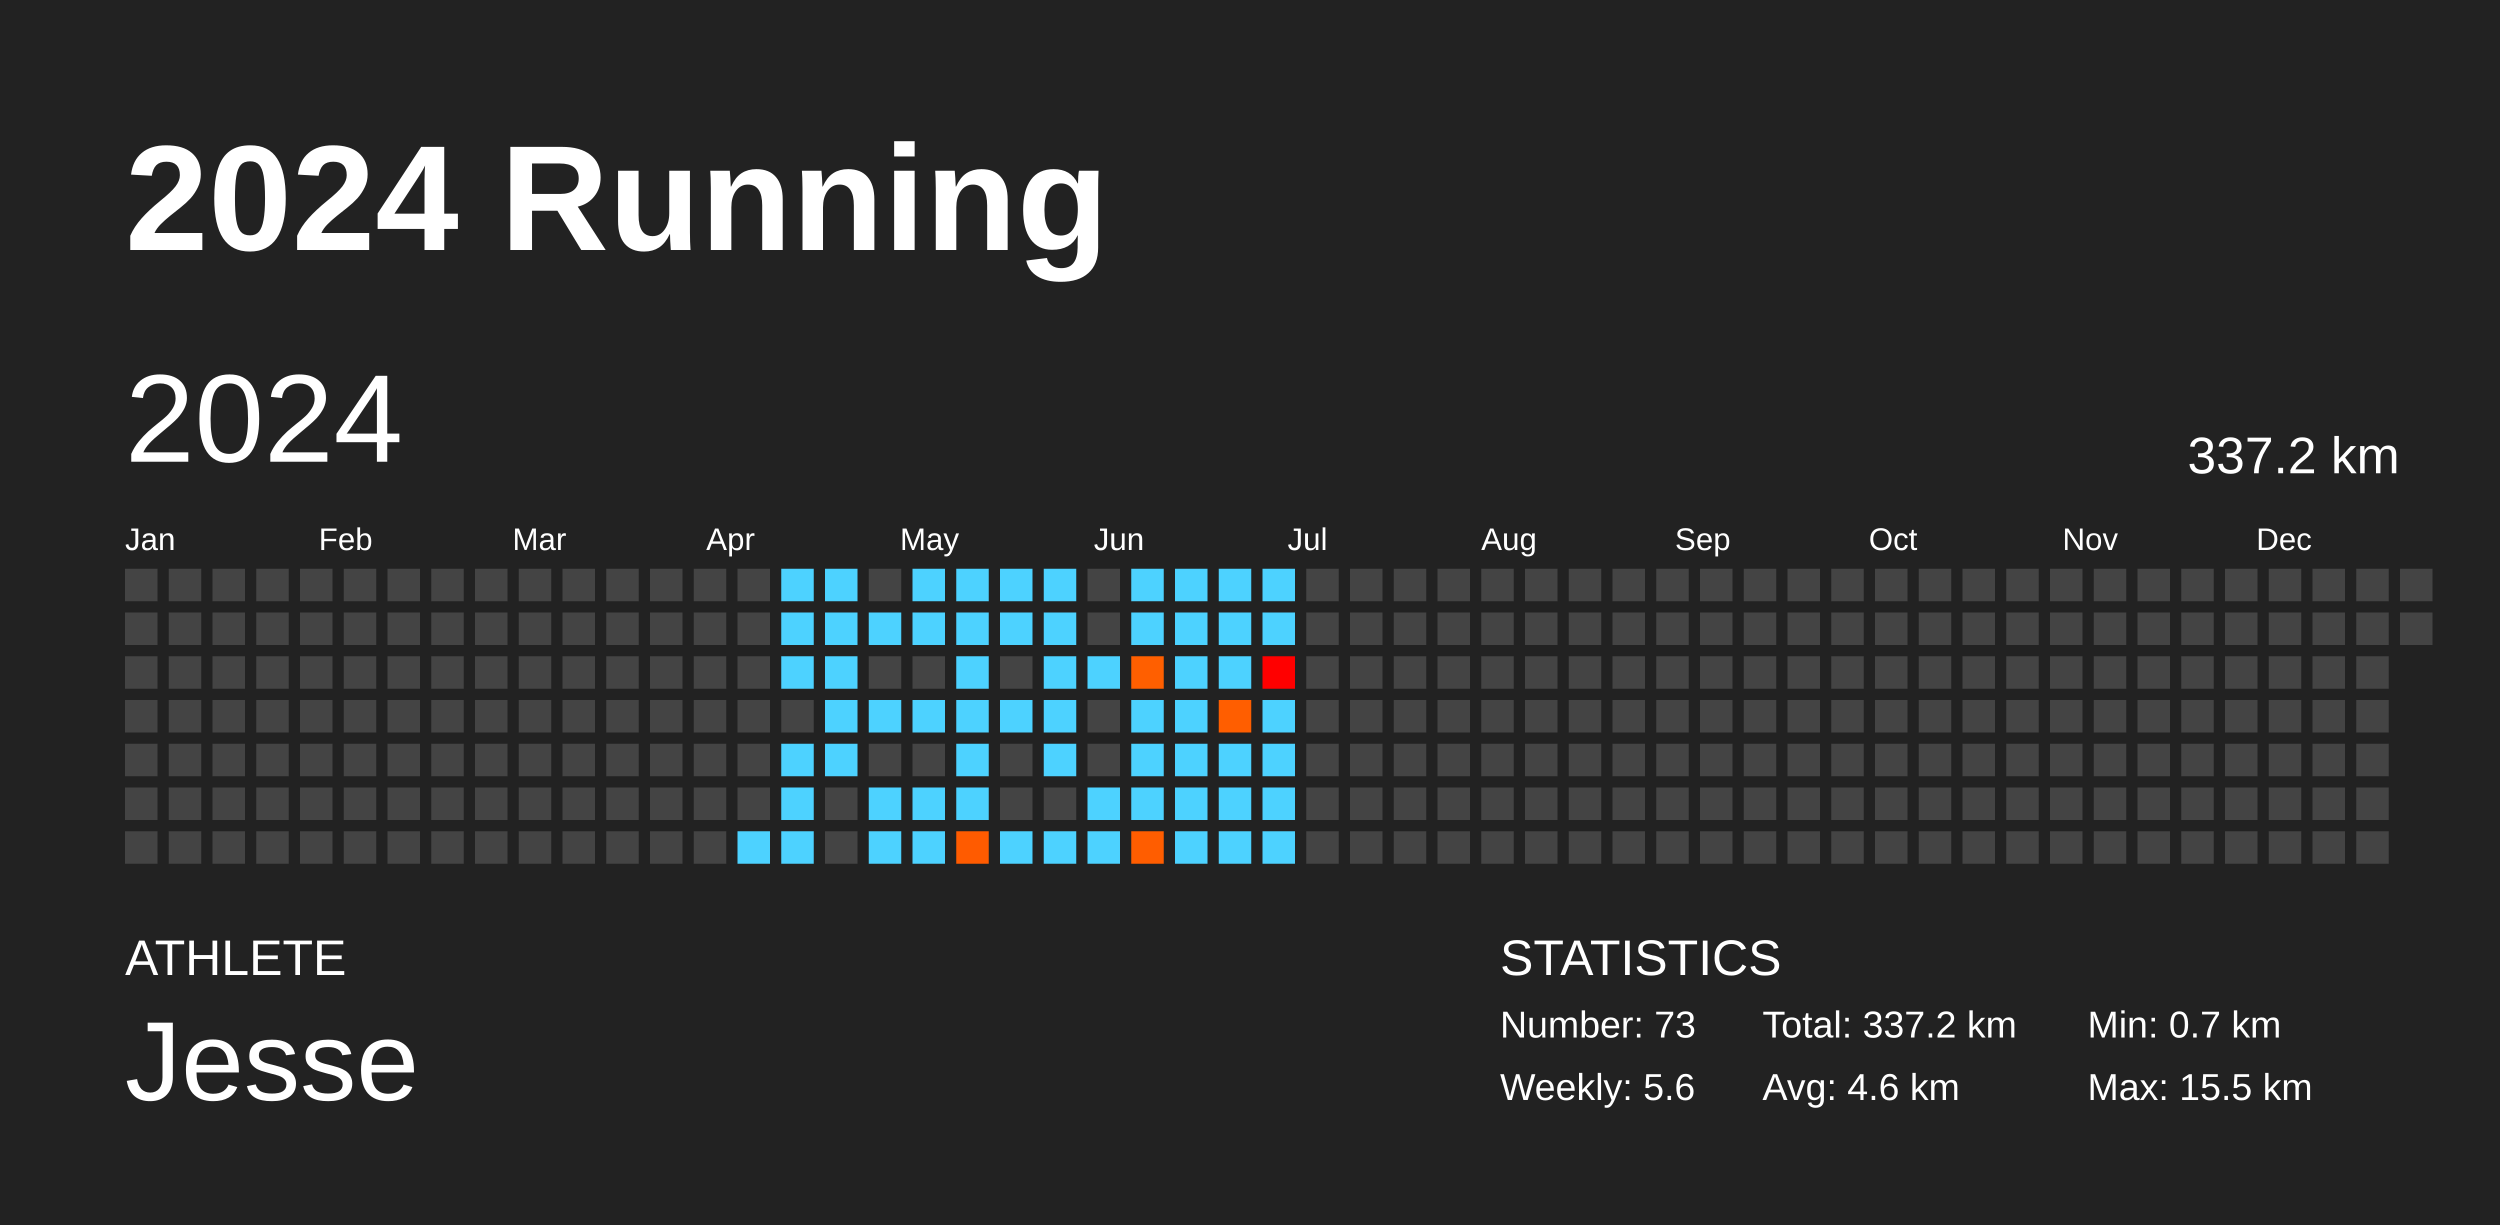
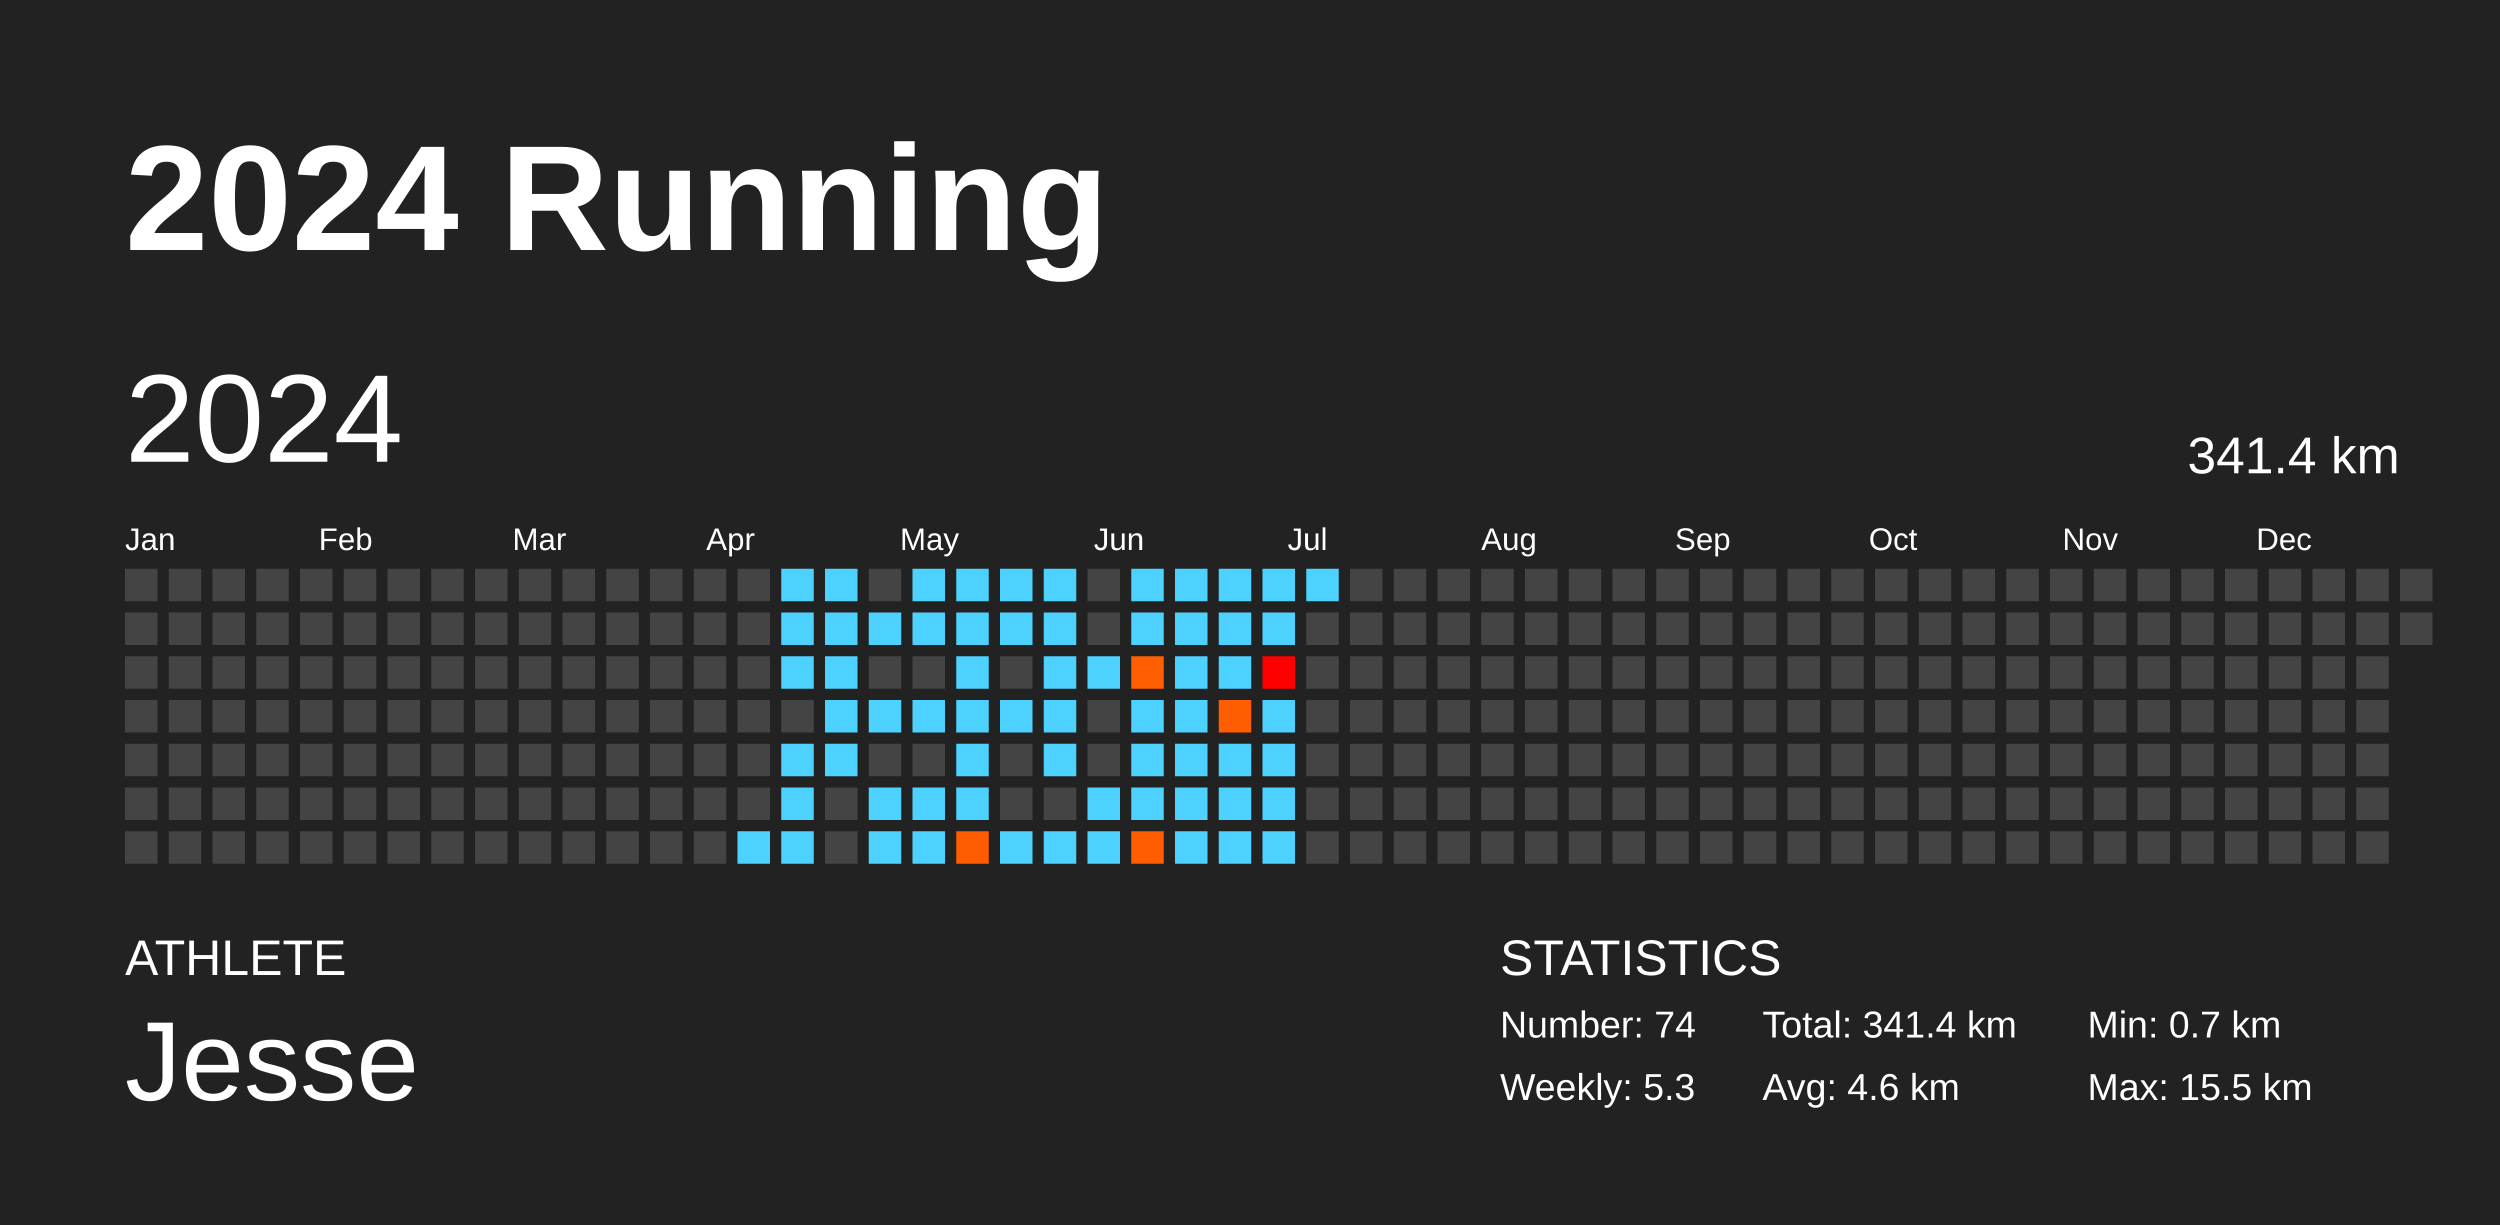
<svg xmlns="http://www.w3.org/2000/svg" baseProfile="full" height="98mm" version="1.1" viewBox="0,0,200,98" width="200mm">
  <defs />
  <rect fill="#222222" height="98" width="200" x="0" y="0" />
  <text fill="#FFFFFF" style="font-size:12px; font-family:Arial; font-weight:bold;" x="10" y="20">2024 Running</text>
  <text fill="#FFFFFF" style="font-size:4px; font-family:Arial" x="10" y="78">ATHLETE</text>
  <text fill="#FFFFFF" style="font-size:9px; font-family:Arial" x="10" y="88">Jesse</text>
  <text fill="#FFFFFF" style="font-size:4px; font-family:Arial" x="120" y="78">STATISTICS</text>
-   <text fill="#FFFFFF" style="font-size:3px; font-family:Arial" x="120" y="83">Number: 73</text>
-   <text fill="#FFFFFF" style="font-size:3px; font-family:Arial" x="120" y="88">Weekly: 5.6</text>
-   <text fill="#FFFFFF" style="font-size:3px; font-family:Arial" x="141" y="83">Total: 337.2 km</text>
+   <text fill="#FFFFFF" style="font-size:3px; font-family:Arial" x="120" y="83">Number: 74</text>
+   <text fill="#FFFFFF" style="font-size:3px; font-family:Arial" x="120" y="88">Weekly: 5.3</text>
+   <text fill="#FFFFFF" style="font-size:3px; font-family:Arial" x="141" y="83">Total: 341.4 km</text>
  <text fill="#FFFFFF" style="font-size:3px; font-family:Arial" x="141" y="88">Avg: 4.6 km</text>
  <text fill="#FFFFFF" style="font-size:3px; font-family:Arial" x="167" y="83">Min: 0.7 km</text>
  <text fill="#FFFFFF" style="font-size:3px; font-family:Arial" x="167" y="88">Max: 15.5 km</text>
  <text dominant-baseline="hanging" fill="#FFFFFF" style="font-size:10.0px; font-family:Arial;" x="10" y="30">2024</text>
-   <text dominant-baseline="hanging" fill="#FFFFFF" style="font-size:4.125px; font-family:Arial;" x="175" y="35">337.2 km</text>
+   <text dominant-baseline="hanging" fill="#FFFFFF" style="font-size:4.125px; font-family:Arial;" x="175" y="35">341.4 km</text>
  <text fill="#FFFFFF" style="font-size:2.5px; font-family:Arial" x="10.0" y="44">Jan</text>
  <text fill="#FFFFFF" style="font-size:2.5px; font-family:Arial" x="25.5" y="44">Feb</text>
  <text fill="#FFFFFF" style="font-size:2.5px; font-family:Arial" x="41.0" y="44">Mar</text>
  <text fill="#FFFFFF" style="font-size:2.5px; font-family:Arial" x="56.5" y="44">Apr</text>
  <text fill="#FFFFFF" style="font-size:2.5px; font-family:Arial" x="72.0" y="44">May</text>
  <text fill="#FFFFFF" style="font-size:2.5px; font-family:Arial" x="87.5" y="44">Jun</text>
  <text fill="#FFFFFF" style="font-size:2.5px; font-family:Arial" x="103.0" y="44">Jul</text>
  <text fill="#FFFFFF" style="font-size:2.5px; font-family:Arial" x="118.5" y="44">Aug</text>
  <text fill="#FFFFFF" style="font-size:2.5px; font-family:Arial" x="134.0" y="44">Sep</text>
  <text fill="#FFFFFF" style="font-size:2.5px; font-family:Arial" x="149.5" y="44">Oct</text>
  <text fill="#FFFFFF" style="font-size:2.5px; font-family:Arial" x="165.0" y="44">Nov</text>
  <text fill="#FFFFFF" style="font-size:2.5px; font-family:Arial" x="180.5" y="44">Dec</text>
  <rect fill="#444444" height="2.6" width="2.6" x="10.0" y="45.5" />
  <rect fill="#444444" height="2.6" width="2.6" x="10.0" y="49.0" />
  <rect fill="#444444" height="2.6" width="2.6" x="10.0" y="52.5" />
  <rect fill="#444444" height="2.6" width="2.6" x="10.0" y="56.0" />
  <rect fill="#444444" height="2.6" width="2.6" x="10.0" y="59.5" />
  <rect fill="#444444" height="2.6" width="2.6" x="10.0" y="63.0" />
  <rect fill="#444444" height="2.6" width="2.6" x="10.0" y="66.5" />
  <rect fill="#444444" height="2.6" width="2.6" x="13.5" y="45.5" />
  <rect fill="#444444" height="2.6" width="2.6" x="13.5" y="49.0" />
  <rect fill="#444444" height="2.6" width="2.6" x="13.5" y="52.5" />
  <rect fill="#444444" height="2.6" width="2.6" x="13.5" y="56.0" />
  <rect fill="#444444" height="2.6" width="2.6" x="13.5" y="59.5" />
  <rect fill="#444444" height="2.6" width="2.6" x="13.5" y="63.0" />
  <rect fill="#444444" height="2.6" width="2.6" x="13.5" y="66.5" />
  <rect fill="#444444" height="2.6" width="2.6" x="17.0" y="45.5" />
  <rect fill="#444444" height="2.6" width="2.6" x="17.0" y="49.0" />
  <rect fill="#444444" height="2.6" width="2.6" x="17.0" y="52.5" />
  <rect fill="#444444" height="2.6" width="2.6" x="17.0" y="56.0" />
  <rect fill="#444444" height="2.6" width="2.6" x="17.0" y="59.5" />
  <rect fill="#444444" height="2.6" width="2.6" x="17.0" y="63.0" />
  <rect fill="#444444" height="2.6" width="2.6" x="17.0" y="66.5" />
  <rect fill="#444444" height="2.6" width="2.6" x="20.5" y="45.5" />
  <rect fill="#444444" height="2.6" width="2.6" x="20.5" y="49.0" />
  <rect fill="#444444" height="2.6" width="2.6" x="20.5" y="52.5" />
  <rect fill="#444444" height="2.6" width="2.6" x="20.5" y="56.0" />
  <rect fill="#444444" height="2.6" width="2.6" x="20.5" y="59.5" />
  <rect fill="#444444" height="2.6" width="2.6" x="20.5" y="63.0" />
  <rect fill="#444444" height="2.6" width="2.6" x="20.5" y="66.5" />
  <rect fill="#444444" height="2.6" width="2.6" x="24.0" y="45.5" />
  <rect fill="#444444" height="2.6" width="2.6" x="24.0" y="49.0" />
  <rect fill="#444444" height="2.6" width="2.6" x="24.0" y="52.5" />
  <rect fill="#444444" height="2.6" width="2.6" x="24.0" y="56.0" />
  <rect fill="#444444" height="2.6" width="2.6" x="24.0" y="59.5" />
  <rect fill="#444444" height="2.6" width="2.6" x="24.0" y="63.0" />
  <rect fill="#444444" height="2.6" width="2.6" x="24.0" y="66.5" />
  <rect fill="#444444" height="2.6" width="2.6" x="27.5" y="45.5" />
  <rect fill="#444444" height="2.6" width="2.6" x="27.5" y="49.0" />
  <rect fill="#444444" height="2.6" width="2.6" x="27.5" y="52.5" />
  <rect fill="#444444" height="2.6" width="2.6" x="27.5" y="56.0" />
  <rect fill="#444444" height="2.6" width="2.6" x="27.5" y="59.5" />
  <rect fill="#444444" height="2.6" width="2.6" x="27.5" y="63.0" />
  <rect fill="#444444" height="2.6" width="2.6" x="27.5" y="66.5" />
  <rect fill="#444444" height="2.6" width="2.6" x="31.0" y="45.5" />
  <rect fill="#444444" height="2.6" width="2.6" x="31.0" y="49.0" />
  <rect fill="#444444" height="2.6" width="2.6" x="31.0" y="52.5" />
  <rect fill="#444444" height="2.6" width="2.6" x="31.0" y="56.0" />
  <rect fill="#444444" height="2.6" width="2.6" x="31.0" y="59.5" />
  <rect fill="#444444" height="2.6" width="2.6" x="31.0" y="63.0" />
  <rect fill="#444444" height="2.6" width="2.6" x="31.0" y="66.5" />
  <rect fill="#444444" height="2.6" width="2.6" x="34.5" y="45.5" />
  <rect fill="#444444" height="2.6" width="2.6" x="34.5" y="49.0" />
  <rect fill="#444444" height="2.6" width="2.6" x="34.5" y="52.5" />
  <rect fill="#444444" height="2.6" width="2.6" x="34.5" y="56.0" />
  <rect fill="#444444" height="2.6" width="2.6" x="34.5" y="59.5" />
  <rect fill="#444444" height="2.6" width="2.6" x="34.5" y="63.0" />
  <rect fill="#444444" height="2.6" width="2.6" x="34.5" y="66.5" />
  <rect fill="#444444" height="2.6" width="2.6" x="38.0" y="45.5" />
  <rect fill="#444444" height="2.6" width="2.6" x="38.0" y="49.0" />
  <rect fill="#444444" height="2.6" width="2.6" x="38.0" y="52.5" />
  <rect fill="#444444" height="2.6" width="2.6" x="38.0" y="56.0" />
  <rect fill="#444444" height="2.6" width="2.6" x="38.0" y="59.5" />
  <rect fill="#444444" height="2.6" width="2.6" x="38.0" y="63.0" />
  <rect fill="#444444" height="2.6" width="2.6" x="38.0" y="66.5" />
  <rect fill="#444444" height="2.6" width="2.6" x="41.5" y="45.5" />
  <rect fill="#444444" height="2.6" width="2.6" x="41.5" y="49.0" />
  <rect fill="#444444" height="2.6" width="2.6" x="41.5" y="52.5" />
  <rect fill="#444444" height="2.6" width="2.6" x="41.5" y="56.0" />
  <rect fill="#444444" height="2.6" width="2.6" x="41.5" y="59.5" />
  <rect fill="#444444" height="2.6" width="2.6" x="41.5" y="63.0" />
  <rect fill="#444444" height="2.6" width="2.6" x="41.5" y="66.5" />
  <rect fill="#444444" height="2.6" width="2.6" x="45.0" y="45.5" />
  <rect fill="#444444" height="2.6" width="2.6" x="45.0" y="49.0" />
  <rect fill="#444444" height="2.6" width="2.6" x="45.0" y="52.5" />
  <rect fill="#444444" height="2.6" width="2.6" x="45.0" y="56.0" />
  <rect fill="#444444" height="2.6" width="2.6" x="45.0" y="59.5" />
  <rect fill="#444444" height="2.6" width="2.6" x="45.0" y="63.0" />
  <rect fill="#444444" height="2.6" width="2.6" x="45.0" y="66.5" />
  <rect fill="#444444" height="2.6" width="2.6" x="48.5" y="45.5" />
  <rect fill="#444444" height="2.6" width="2.6" x="48.5" y="49.0" />
  <rect fill="#444444" height="2.6" width="2.6" x="48.5" y="52.5" />
  <rect fill="#444444" height="2.6" width="2.6" x="48.5" y="56.0" />
  <rect fill="#444444" height="2.6" width="2.6" x="48.5" y="59.5" />
  <rect fill="#444444" height="2.6" width="2.6" x="48.5" y="63.0" />
  <rect fill="#444444" height="2.6" width="2.6" x="48.5" y="66.5" />
  <rect fill="#444444" height="2.6" width="2.6" x="52.0" y="45.5" />
  <rect fill="#444444" height="2.6" width="2.6" x="52.0" y="49.0" />
  <rect fill="#444444" height="2.6" width="2.6" x="52.0" y="52.5" />
  <rect fill="#444444" height="2.6" width="2.6" x="52.0" y="56.0" />
  <rect fill="#444444" height="2.6" width="2.6" x="52.0" y="59.5" />
  <rect fill="#444444" height="2.6" width="2.6" x="52.0" y="63.0" />
  <rect fill="#444444" height="2.6" width="2.6" x="52.0" y="66.5" />
  <rect fill="#444444" height="2.6" width="2.6" x="55.5" y="45.5" />
  <rect fill="#444444" height="2.6" width="2.6" x="55.5" y="49.0" />
  <rect fill="#444444" height="2.6" width="2.6" x="55.5" y="52.5" />
  <rect fill="#444444" height="2.6" width="2.6" x="55.5" y="56.0" />
  <rect fill="#444444" height="2.6" width="2.6" x="55.5" y="59.5" />
  <rect fill="#444444" height="2.6" width="2.6" x="55.5" y="63.0" />
  <rect fill="#444444" height="2.6" width="2.6" x="55.5" y="66.5" />
  <rect fill="#444444" height="2.6" width="2.6" x="59.0" y="45.5" />
  <rect fill="#444444" height="2.6" width="2.6" x="59.0" y="49.0" />
  <rect fill="#444444" height="2.6" width="2.6" x="59.0" y="52.5" />
  <rect fill="#444444" height="2.6" width="2.6" x="59.0" y="56.0" />
  <rect fill="#444444" height="2.6" width="2.6" x="59.0" y="59.5" />
  <rect fill="#444444" height="2.6" width="2.6" x="59.0" y="63.0" />
  <rect fill="#4dd2ff" height="2.6" width="2.6" x="59.0" y="66.5" />
  <rect fill="#4dd2ff" height="2.6" width="2.6" x="62.5" y="45.5" />
  <rect fill="#4dd2ff" height="2.6" width="2.6" x="62.5" y="49.0" />
  <rect fill="#4dd2ff" height="2.6" width="2.6" x="62.5" y="52.5" />
  <rect fill="#444444" height="2.6" width="2.6" x="62.5" y="56.0" />
  <rect fill="#4dd2ff" height="2.6" width="2.6" x="62.5" y="59.5" />
  <rect fill="#4dd2ff" height="2.6" width="2.6" x="62.5" y="63.0" />
  <rect fill="#4dd2ff" height="2.6" width="2.6" x="62.5" y="66.5" />
  <rect fill="#4dd2ff" height="2.6" width="2.6" x="66.0" y="45.5" />
  <rect fill="#4dd2ff" height="2.6" width="2.6" x="66.0" y="49.0" />
  <rect fill="#4dd2ff" height="2.6" width="2.6" x="66.0" y="52.5" />
  <rect fill="#4dd2ff" height="2.6" width="2.6" x="66.0" y="56.0" />
  <rect fill="#4dd2ff" height="2.6" width="2.6" x="66.0" y="59.5" />
  <rect fill="#444444" height="2.6" width="2.6" x="66.0" y="63.0" />
  <rect fill="#444444" height="2.6" width="2.6" x="66.0" y="66.5" />
  <rect fill="#444444" height="2.6" width="2.6" x="69.5" y="45.5" />
  <rect fill="#4dd2ff" height="2.6" width="2.6" x="69.5" y="49.0" />
  <rect fill="#444444" height="2.6" width="2.6" x="69.5" y="52.5" />
  <rect fill="#4dd2ff" height="2.6" width="2.6" x="69.5" y="56.0" />
  <rect fill="#444444" height="2.6" width="2.6" x="69.5" y="59.5" />
  <rect fill="#4dd2ff" height="2.6" width="2.6" x="69.5" y="63.0" />
  <rect fill="#4dd2ff" height="2.6" width="2.6" x="69.5" y="66.5" />
  <rect fill="#4dd2ff" height="2.6" width="2.6" x="73.0" y="45.5" />
  <rect fill="#4dd2ff" height="2.6" width="2.6" x="73.0" y="49.0" />
  <rect fill="#444444" height="2.6" width="2.6" x="73.0" y="52.5" />
  <rect fill="#4dd2ff" height="2.6" width="2.6" x="73.0" y="56.0" />
  <rect fill="#444444" height="2.6" width="2.6" x="73.0" y="59.5" />
  <rect fill="#4dd2ff" height="2.6" width="2.6" x="73.0" y="63.0" />
  <rect fill="#4dd2ff" height="2.6" width="2.6" x="73.0" y="66.5" />
  <rect fill="#4dd2ff" height="2.6" width="2.6" x="76.5" y="45.5" />
  <rect fill="#4dd2ff" height="2.6" width="2.6" x="76.5" y="49.0" />
  <rect fill="#4dd2ff" height="2.6" width="2.6" x="76.5" y="52.5" />
  <rect fill="#4dd2ff" height="2.6" width="2.6" x="76.5" y="56.0" />
  <rect fill="#4dd2ff" height="2.6" width="2.6" x="76.5" y="59.5" />
  <rect fill="#4dd2ff" height="2.6" width="2.6" x="76.5" y="63.0" />
  <rect fill="#ff5b00" height="2.6" width="2.6" x="76.5" y="66.5" />
  <rect fill="#4dd2ff" height="2.6" width="2.6" x="80.0" y="45.5" />
  <rect fill="#4dd2ff" height="2.6" width="2.6" x="80.0" y="49.0" />
  <rect fill="#444444" height="2.6" width="2.6" x="80.0" y="52.5" />
  <rect fill="#4dd2ff" height="2.6" width="2.6" x="80.0" y="56.0" />
  <rect fill="#444444" height="2.6" width="2.6" x="80.0" y="59.5" />
  <rect fill="#444444" height="2.6" width="2.6" x="80.0" y="63.0" />
  <rect fill="#4dd2ff" height="2.6" width="2.6" x="80.0" y="66.5" />
  <rect fill="#4dd2ff" height="2.6" width="2.6" x="83.5" y="45.5" />
  <rect fill="#4dd2ff" height="2.6" width="2.6" x="83.5" y="49.0" />
  <rect fill="#4dd2ff" height="2.6" width="2.6" x="83.5" y="52.5" />
  <rect fill="#4dd2ff" height="2.6" width="2.6" x="83.5" y="56.0" />
  <rect fill="#4dd2ff" height="2.6" width="2.6" x="83.5" y="59.5" />
  <rect fill="#444444" height="2.6" width="2.6" x="83.5" y="63.0" />
  <rect fill="#4dd2ff" height="2.6" width="2.6" x="83.5" y="66.5" />
  <rect fill="#444444" height="2.6" width="2.6" x="87.0" y="45.5" />
  <rect fill="#444444" height="2.6" width="2.6" x="87.0" y="49.0" />
  <rect fill="#4dd2ff" height="2.6" width="2.6" x="87.0" y="52.5" />
  <rect fill="#444444" height="2.6" width="2.6" x="87.0" y="56.0" />
  <rect fill="#444444" height="2.6" width="2.6" x="87.0" y="59.5" />
  <rect fill="#4dd2ff" height="2.6" width="2.6" x="87.0" y="63.0" />
  <rect fill="#4dd2ff" height="2.6" width="2.6" x="87.0" y="66.5" />
  <rect fill="#4dd2ff" height="2.6" width="2.6" x="90.5" y="45.5" />
  <rect fill="#4dd2ff" height="2.6" width="2.6" x="90.5" y="49.0" />
  <rect fill="#ff5f00" height="2.6" width="2.6" x="90.5" y="52.5" />
  <rect fill="#4dd2ff" height="2.6" width="2.6" x="90.5" y="56.0" />
  <rect fill="#4dd2ff" height="2.6" width="2.6" x="90.5" y="59.5" />
  <rect fill="#4dd2ff" height="2.6" width="2.6" x="90.5" y="63.0" />
  <rect fill="#ff5d00" height="2.6" width="2.6" x="90.5" y="66.5" />
  <rect fill="#4dd2ff" height="2.6" width="2.6" x="94.0" y="45.5" />
  <rect fill="#4dd2ff" height="2.6" width="2.6" x="94.0" y="49.0" />
  <rect fill="#4dd2ff" height="2.6" width="2.6" x="94.0" y="52.5" />
  <rect fill="#4dd2ff" height="2.6" width="2.6" x="94.0" y="56.0" />
  <rect fill="#4dd2ff" height="2.6" width="2.6" x="94.0" y="59.5" />
  <rect fill="#4dd2ff" height="2.6" width="2.6" x="94.0" y="63.0" />
  <rect fill="#4dd2ff" height="2.6" width="2.6" x="94.0" y="66.5" />
  <rect fill="#4dd2ff" height="2.6" width="2.6" x="97.5" y="45.5" />
  <rect fill="#4dd2ff" height="2.6" width="2.6" x="97.5" y="49.0" />
  <rect fill="#4dd2ff" height="2.6" width="2.6" x="97.5" y="52.5" />
  <rect fill="#ff5e00" height="2.6" width="2.6" x="97.5" y="56.0" />
  <rect fill="#4dd2ff" height="2.6" width="2.6" x="97.5" y="59.5" />
  <rect fill="#4dd2ff" height="2.6" width="2.6" x="97.5" y="63.0" />
  <rect fill="#4dd2ff" height="2.6" width="2.6" x="97.5" y="66.5" />
  <rect fill="#4dd2ff" height="2.6" width="2.6" x="101.0" y="45.5" />
  <rect fill="#4dd2ff" height="2.6" width="2.6" x="101.0" y="49.0" />
  <rect fill="#ff0000" height="2.6" width="2.6" x="101.0" y="52.5" />
  <rect fill="#4dd2ff" height="2.6" width="2.6" x="101.0" y="56.0" />
  <rect fill="#4dd2ff" height="2.6" width="2.6" x="101.0" y="59.5" />
  <rect fill="#4dd2ff" height="2.6" width="2.6" x="101.0" y="63.0" />
  <rect fill="#4dd2ff" height="2.6" width="2.6" x="101.0" y="66.5" />
-   <rect fill="#444444" height="2.6" width="2.6" x="104.5" y="45.5" />
+   <rect fill="#4dd2ff" height="2.6" width="2.6" x="104.5" y="45.5" />
  <rect fill="#444444" height="2.6" width="2.6" x="104.5" y="49.0" />
  <rect fill="#444444" height="2.6" width="2.6" x="104.5" y="52.5" />
  <rect fill="#444444" height="2.6" width="2.6" x="104.5" y="56.0" />
  <rect fill="#444444" height="2.6" width="2.6" x="104.5" y="59.5" />
  <rect fill="#444444" height="2.6" width="2.6" x="104.5" y="63.0" />
  <rect fill="#444444" height="2.6" width="2.6" x="104.5" y="66.5" />
  <rect fill="#444444" height="2.6" width="2.6" x="108.0" y="45.5" />
  <rect fill="#444444" height="2.6" width="2.6" x="108.0" y="49.0" />
  <rect fill="#444444" height="2.6" width="2.6" x="108.0" y="52.5" />
  <rect fill="#444444" height="2.6" width="2.6" x="108.0" y="56.0" />
  <rect fill="#444444" height="2.6" width="2.6" x="108.0" y="59.5" />
  <rect fill="#444444" height="2.6" width="2.6" x="108.0" y="63.0" />
  <rect fill="#444444" height="2.6" width="2.6" x="108.0" y="66.5" />
  <rect fill="#444444" height="2.6" width="2.6" x="111.5" y="45.5" />
  <rect fill="#444444" height="2.6" width="2.6" x="111.5" y="49.0" />
  <rect fill="#444444" height="2.6" width="2.6" x="111.5" y="52.5" />
  <rect fill="#444444" height="2.6" width="2.6" x="111.5" y="56.0" />
  <rect fill="#444444" height="2.6" width="2.6" x="111.5" y="59.5" />
  <rect fill="#444444" height="2.6" width="2.6" x="111.5" y="63.0" />
  <rect fill="#444444" height="2.6" width="2.6" x="111.5" y="66.5" />
  <rect fill="#444444" height="2.6" width="2.6" x="115.0" y="45.5" />
  <rect fill="#444444" height="2.6" width="2.6" x="115.0" y="49.0" />
  <rect fill="#444444" height="2.6" width="2.6" x="115.0" y="52.5" />
  <rect fill="#444444" height="2.6" width="2.6" x="115.0" y="56.0" />
  <rect fill="#444444" height="2.6" width="2.6" x="115.0" y="59.5" />
  <rect fill="#444444" height="2.6" width="2.6" x="115.0" y="63.0" />
  <rect fill="#444444" height="2.6" width="2.6" x="115.0" y="66.5" />
  <rect fill="#444444" height="2.6" width="2.6" x="118.5" y="45.5" />
  <rect fill="#444444" height="2.6" width="2.6" x="118.5" y="49.0" />
  <rect fill="#444444" height="2.6" width="2.6" x="118.5" y="52.5" />
  <rect fill="#444444" height="2.6" width="2.6" x="118.5" y="56.0" />
  <rect fill="#444444" height="2.6" width="2.6" x="118.5" y="59.5" />
  <rect fill="#444444" height="2.6" width="2.6" x="118.5" y="63.0" />
  <rect fill="#444444" height="2.6" width="2.6" x="118.5" y="66.5" />
  <rect fill="#444444" height="2.6" width="2.6" x="122.0" y="45.5" />
  <rect fill="#444444" height="2.6" width="2.6" x="122.0" y="49.0" />
  <rect fill="#444444" height="2.6" width="2.6" x="122.0" y="52.5" />
  <rect fill="#444444" height="2.6" width="2.6" x="122.0" y="56.0" />
  <rect fill="#444444" height="2.6" width="2.6" x="122.0" y="59.5" />
  <rect fill="#444444" height="2.6" width="2.6" x="122.0" y="63.0" />
  <rect fill="#444444" height="2.6" width="2.6" x="122.0" y="66.5" />
  <rect fill="#444444" height="2.6" width="2.6" x="125.5" y="45.5" />
  <rect fill="#444444" height="2.6" width="2.6" x="125.5" y="49.0" />
  <rect fill="#444444" height="2.6" width="2.6" x="125.5" y="52.5" />
  <rect fill="#444444" height="2.6" width="2.6" x="125.5" y="56.0" />
  <rect fill="#444444" height="2.6" width="2.6" x="125.5" y="59.5" />
  <rect fill="#444444" height="2.6" width="2.6" x="125.5" y="63.0" />
  <rect fill="#444444" height="2.6" width="2.6" x="125.5" y="66.5" />
  <rect fill="#444444" height="2.6" width="2.6" x="129.0" y="45.5" />
  <rect fill="#444444" height="2.6" width="2.6" x="129.0" y="49.0" />
  <rect fill="#444444" height="2.6" width="2.6" x="129.0" y="52.5" />
  <rect fill="#444444" height="2.6" width="2.6" x="129.0" y="56.0" />
  <rect fill="#444444" height="2.6" width="2.6" x="129.0" y="59.5" />
  <rect fill="#444444" height="2.6" width="2.6" x="129.0" y="63.0" />
  <rect fill="#444444" height="2.6" width="2.6" x="129.0" y="66.5" />
  <rect fill="#444444" height="2.6" width="2.6" x="132.5" y="45.5" />
  <rect fill="#444444" height="2.6" width="2.6" x="132.5" y="49.0" />
  <rect fill="#444444" height="2.6" width="2.6" x="132.5" y="52.5" />
  <rect fill="#444444" height="2.6" width="2.6" x="132.5" y="56.0" />
  <rect fill="#444444" height="2.6" width="2.6" x="132.5" y="59.5" />
  <rect fill="#444444" height="2.6" width="2.6" x="132.5" y="63.0" />
  <rect fill="#444444" height="2.6" width="2.6" x="132.5" y="66.5" />
  <rect fill="#444444" height="2.6" width="2.6" x="136.0" y="45.5" />
  <rect fill="#444444" height="2.6" width="2.6" x="136.0" y="49.0" />
  <rect fill="#444444" height="2.6" width="2.6" x="136.0" y="52.5" />
  <rect fill="#444444" height="2.6" width="2.6" x="136.0" y="56.0" />
  <rect fill="#444444" height="2.6" width="2.6" x="136.0" y="59.5" />
  <rect fill="#444444" height="2.6" width="2.6" x="136.0" y="63.0" />
  <rect fill="#444444" height="2.6" width="2.6" x="136.0" y="66.5" />
  <rect fill="#444444" height="2.6" width="2.6" x="139.5" y="45.5" />
  <rect fill="#444444" height="2.6" width="2.6" x="139.5" y="49.0" />
  <rect fill="#444444" height="2.6" width="2.6" x="139.5" y="52.5" />
  <rect fill="#444444" height="2.6" width="2.6" x="139.5" y="56.0" />
  <rect fill="#444444" height="2.6" width="2.6" x="139.5" y="59.5" />
  <rect fill="#444444" height="2.6" width="2.6" x="139.5" y="63.0" />
  <rect fill="#444444" height="2.6" width="2.6" x="139.5" y="66.5" />
  <rect fill="#444444" height="2.6" width="2.6" x="143.0" y="45.5" />
  <rect fill="#444444" height="2.6" width="2.6" x="143.0" y="49.0" />
  <rect fill="#444444" height="2.6" width="2.6" x="143.0" y="52.5" />
  <rect fill="#444444" height="2.6" width="2.6" x="143.0" y="56.0" />
  <rect fill="#444444" height="2.6" width="2.6" x="143.0" y="59.5" />
  <rect fill="#444444" height="2.6" width="2.6" x="143.0" y="63.0" />
  <rect fill="#444444" height="2.6" width="2.6" x="143.0" y="66.5" />
  <rect fill="#444444" height="2.6" width="2.6" x="146.5" y="45.5" />
  <rect fill="#444444" height="2.6" width="2.6" x="146.5" y="49.0" />
  <rect fill="#444444" height="2.6" width="2.6" x="146.5" y="52.5" />
  <rect fill="#444444" height="2.6" width="2.6" x="146.5" y="56.0" />
  <rect fill="#444444" height="2.6" width="2.6" x="146.5" y="59.5" />
  <rect fill="#444444" height="2.6" width="2.6" x="146.5" y="63.0" />
  <rect fill="#444444" height="2.6" width="2.6" x="146.5" y="66.5" />
  <rect fill="#444444" height="2.6" width="2.6" x="150.0" y="45.5" />
  <rect fill="#444444" height="2.6" width="2.6" x="150.0" y="49.0" />
  <rect fill="#444444" height="2.6" width="2.6" x="150.0" y="52.5" />
  <rect fill="#444444" height="2.6" width="2.6" x="150.0" y="56.0" />
  <rect fill="#444444" height="2.6" width="2.6" x="150.0" y="59.5" />
  <rect fill="#444444" height="2.6" width="2.6" x="150.0" y="63.0" />
  <rect fill="#444444" height="2.6" width="2.6" x="150.0" y="66.5" />
  <rect fill="#444444" height="2.6" width="2.6" x="153.5" y="45.5" />
  <rect fill="#444444" height="2.6" width="2.6" x="153.5" y="49.0" />
  <rect fill="#444444" height="2.6" width="2.6" x="153.5" y="52.5" />
  <rect fill="#444444" height="2.6" width="2.6" x="153.5" y="56.0" />
  <rect fill="#444444" height="2.6" width="2.6" x="153.5" y="59.5" />
  <rect fill="#444444" height="2.6" width="2.6" x="153.5" y="63.0" />
  <rect fill="#444444" height="2.6" width="2.6" x="153.5" y="66.5" />
  <rect fill="#444444" height="2.6" width="2.6" x="157.0" y="45.5" />
  <rect fill="#444444" height="2.6" width="2.6" x="157.0" y="49.0" />
  <rect fill="#444444" height="2.6" width="2.6" x="157.0" y="52.5" />
  <rect fill="#444444" height="2.6" width="2.6" x="157.0" y="56.0" />
  <rect fill="#444444" height="2.6" width="2.6" x="157.0" y="59.5" />
  <rect fill="#444444" height="2.6" width="2.6" x="157.0" y="63.0" />
  <rect fill="#444444" height="2.6" width="2.6" x="157.0" y="66.5" />
  <rect fill="#444444" height="2.6" width="2.6" x="160.5" y="45.5" />
  <rect fill="#444444" height="2.6" width="2.6" x="160.5" y="49.0" />
  <rect fill="#444444" height="2.6" width="2.6" x="160.5" y="52.5" />
  <rect fill="#444444" height="2.6" width="2.6" x="160.5" y="56.0" />
  <rect fill="#444444" height="2.6" width="2.6" x="160.5" y="59.5" />
  <rect fill="#444444" height="2.6" width="2.6" x="160.5" y="63.0" />
  <rect fill="#444444" height="2.6" width="2.6" x="160.5" y="66.5" />
  <rect fill="#444444" height="2.6" width="2.6" x="164.0" y="45.5" />
  <rect fill="#444444" height="2.6" width="2.6" x="164.0" y="49.0" />
  <rect fill="#444444" height="2.6" width="2.6" x="164.0" y="52.5" />
  <rect fill="#444444" height="2.6" width="2.6" x="164.0" y="56.0" />
  <rect fill="#444444" height="2.6" width="2.6" x="164.0" y="59.5" />
  <rect fill="#444444" height="2.6" width="2.6" x="164.0" y="63.0" />
  <rect fill="#444444" height="2.6" width="2.6" x="164.0" y="66.5" />
  <rect fill="#444444" height="2.6" width="2.6" x="167.5" y="45.5" />
  <rect fill="#444444" height="2.6" width="2.6" x="167.5" y="49.0" />
  <rect fill="#444444" height="2.6" width="2.6" x="167.5" y="52.5" />
  <rect fill="#444444" height="2.6" width="2.6" x="167.5" y="56.0" />
  <rect fill="#444444" height="2.6" width="2.6" x="167.5" y="59.5" />
  <rect fill="#444444" height="2.6" width="2.6" x="167.5" y="63.0" />
  <rect fill="#444444" height="2.6" width="2.6" x="167.5" y="66.5" />
  <rect fill="#444444" height="2.6" width="2.6" x="171.0" y="45.5" />
  <rect fill="#444444" height="2.6" width="2.6" x="171.0" y="49.0" />
  <rect fill="#444444" height="2.6" width="2.6" x="171.0" y="52.5" />
  <rect fill="#444444" height="2.6" width="2.6" x="171.0" y="56.0" />
  <rect fill="#444444" height="2.6" width="2.6" x="171.0" y="59.5" />
  <rect fill="#444444" height="2.6" width="2.6" x="171.0" y="63.0" />
  <rect fill="#444444" height="2.6" width="2.6" x="171.0" y="66.5" />
  <rect fill="#444444" height="2.6" width="2.6" x="174.5" y="45.5" />
  <rect fill="#444444" height="2.6" width="2.6" x="174.5" y="49.0" />
  <rect fill="#444444" height="2.6" width="2.6" x="174.5" y="52.5" />
  <rect fill="#444444" height="2.6" width="2.6" x="174.5" y="56.0" />
  <rect fill="#444444" height="2.6" width="2.6" x="174.5" y="59.5" />
  <rect fill="#444444" height="2.6" width="2.6" x="174.5" y="63.0" />
  <rect fill="#444444" height="2.6" width="2.6" x="174.5" y="66.5" />
  <rect fill="#444444" height="2.6" width="2.6" x="178.0" y="45.5" />
  <rect fill="#444444" height="2.6" width="2.6" x="178.0" y="49.0" />
  <rect fill="#444444" height="2.6" width="2.6" x="178.0" y="52.5" />
  <rect fill="#444444" height="2.6" width="2.6" x="178.0" y="56.0" />
  <rect fill="#444444" height="2.6" width="2.6" x="178.0" y="59.5" />
  <rect fill="#444444" height="2.6" width="2.6" x="178.0" y="63.0" />
  <rect fill="#444444" height="2.6" width="2.6" x="178.0" y="66.5" />
  <rect fill="#444444" height="2.6" width="2.6" x="181.5" y="45.5" />
  <rect fill="#444444" height="2.6" width="2.6" x="181.5" y="49.0" />
  <rect fill="#444444" height="2.6" width="2.6" x="181.5" y="52.5" />
  <rect fill="#444444" height="2.6" width="2.6" x="181.5" y="56.0" />
  <rect fill="#444444" height="2.6" width="2.6" x="181.5" y="59.5" />
  <rect fill="#444444" height="2.6" width="2.6" x="181.5" y="63.0" />
  <rect fill="#444444" height="2.6" width="2.6" x="181.5" y="66.5" />
  <rect fill="#444444" height="2.6" width="2.6" x="185.0" y="45.5" />
  <rect fill="#444444" height="2.6" width="2.6" x="185.0" y="49.0" />
  <rect fill="#444444" height="2.6" width="2.6" x="185.0" y="52.5" />
  <rect fill="#444444" height="2.6" width="2.6" x="185.0" y="56.0" />
  <rect fill="#444444" height="2.6" width="2.6" x="185.0" y="59.5" />
  <rect fill="#444444" height="2.6" width="2.6" x="185.0" y="63.0" />
  <rect fill="#444444" height="2.6" width="2.6" x="185.0" y="66.5" />
  <rect fill="#444444" height="2.6" width="2.6" x="188.5" y="45.5" />
  <rect fill="#444444" height="2.6" width="2.6" x="188.5" y="49.0" />
  <rect fill="#444444" height="2.6" width="2.6" x="188.5" y="52.5" />
  <rect fill="#444444" height="2.6" width="2.6" x="188.5" y="56.0" />
  <rect fill="#444444" height="2.6" width="2.6" x="188.5" y="59.5" />
  <rect fill="#444444" height="2.6" width="2.6" x="188.5" y="63.0" />
  <rect fill="#444444" height="2.6" width="2.6" x="188.5" y="66.5" />
  <rect fill="#444444" height="2.6" width="2.6" x="192.0" y="45.5" />
  <rect fill="#444444" height="2.6" width="2.6" x="192.0" y="49.0" />
</svg>
